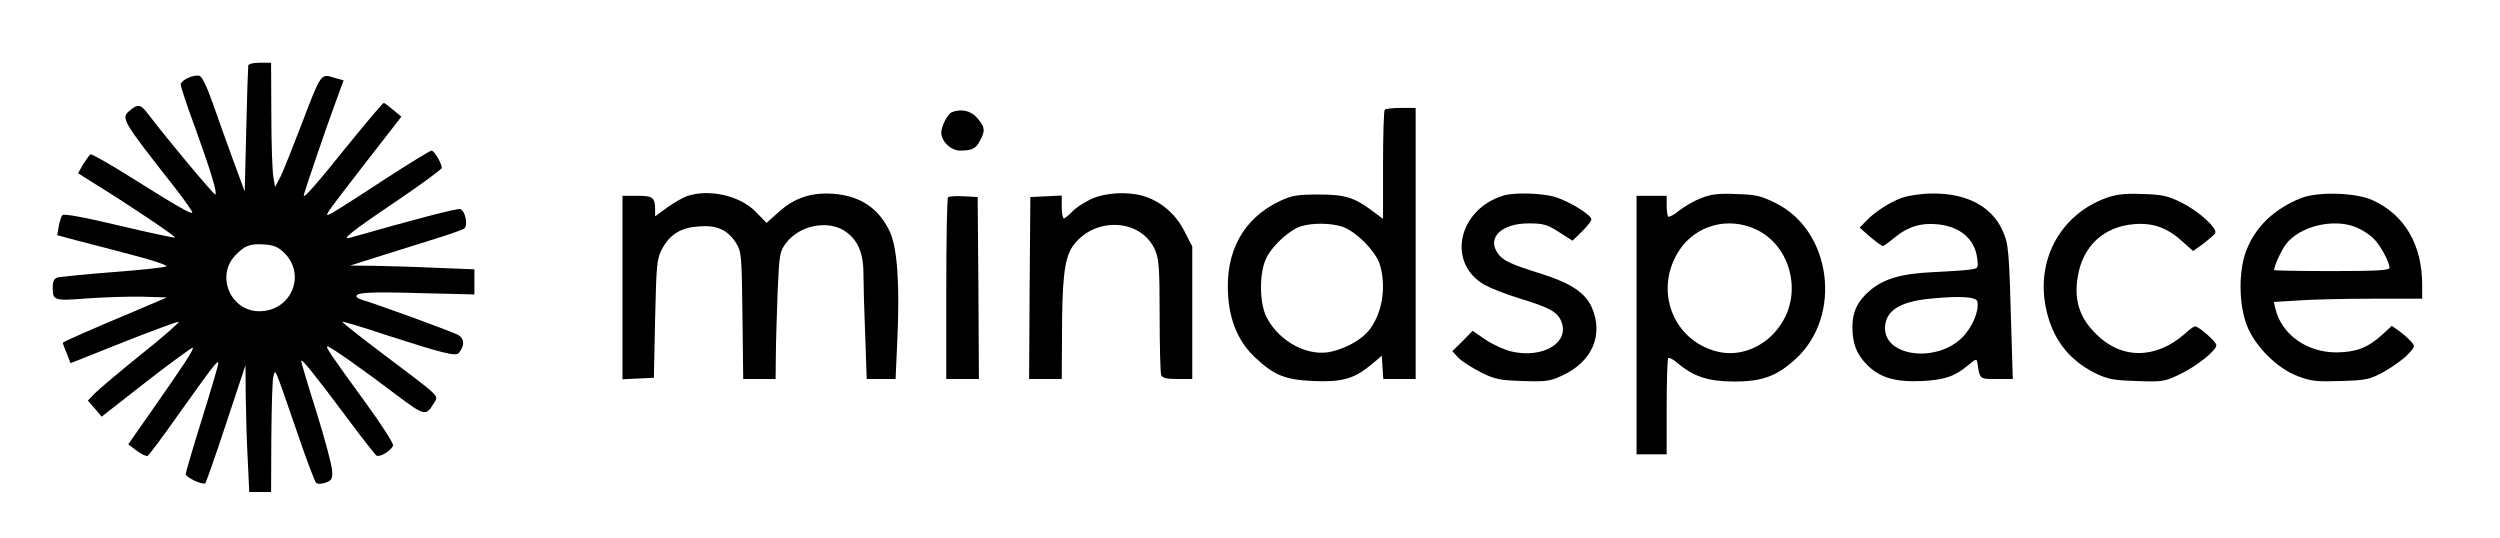
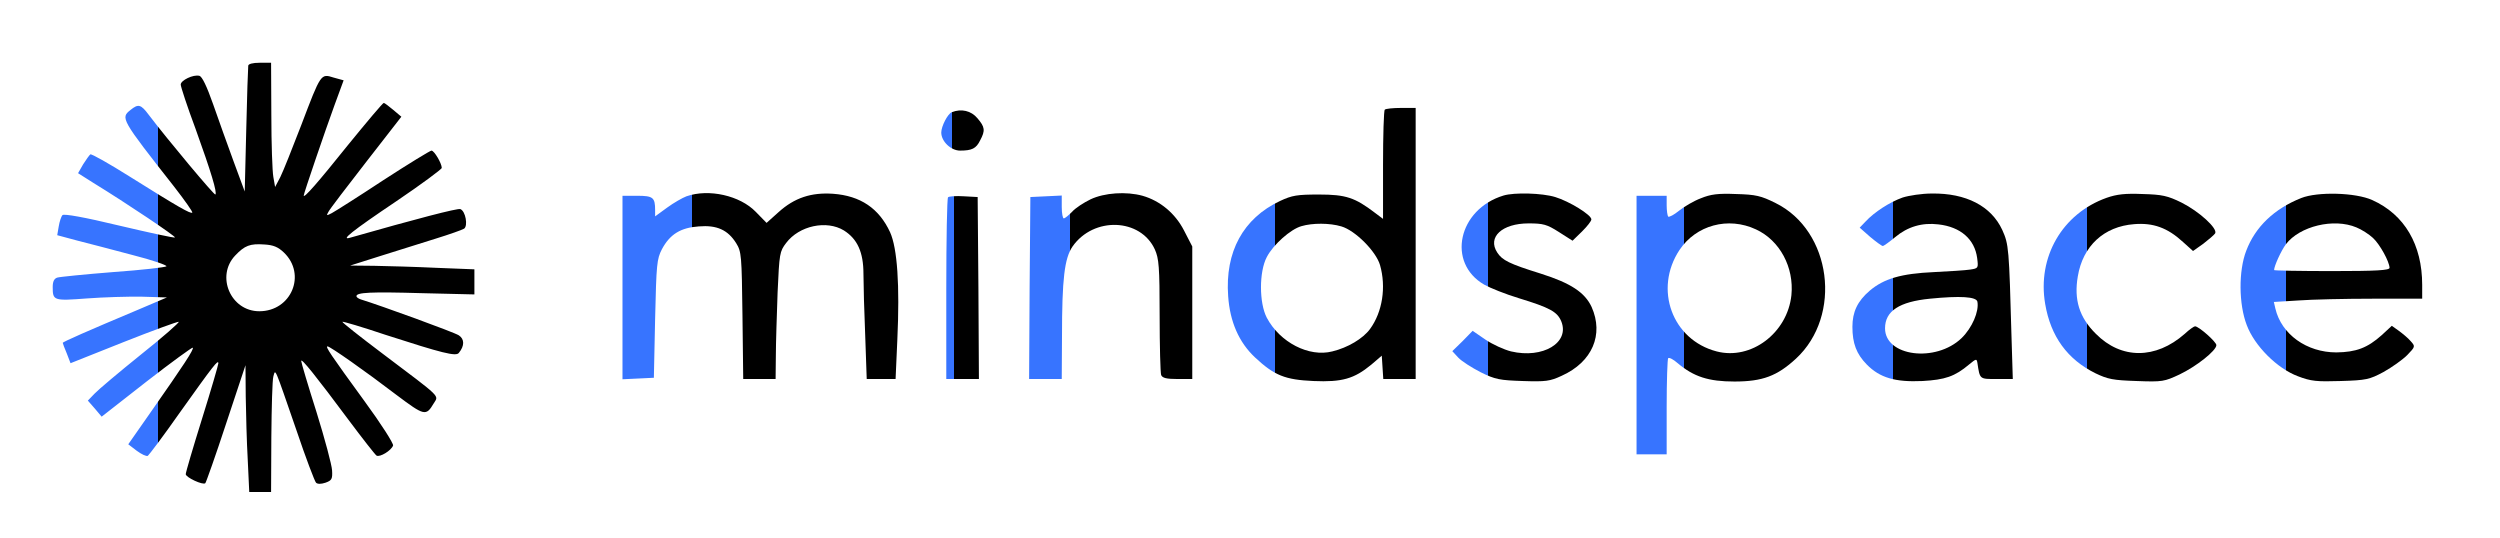
<svg xmlns="http://www.w3.org/2000/svg" version="1.0" width="996pt" height="214pt" viewBox="0 0 996 214" preserveAspectRatio="xMidYMid meet">
-   <g transform="translate(0,214) scale(0.1,-0.1)" fill="#000000" stroke="none">
+   <defs>
+     <linearGradient id="logoGradient" x1="0%" y1="0%" x2="100%" y2="0%">
+       <stop offset="0%" stop-color="#3774FF" />
+       <stop offset="25%" stop-color="#3774FF" />
+       <stop offset="25%" stop-color="#000000" />
+       <stop offset="100%" stop-color="#000000" />
+     </linearGradient>
+   </defs>
+   <g transform="translate(0,214) scale(0.1,-0.1)" fill="url(#logoGradient)" stroke="none">
    <path d="M989 1878 c-1 -7 -5 -123 -8 -257 l-6 -244 -44 119 c-24 65 -61 169 -82 229 -25 71 -44 111 -55 113 -24 6 -74 -18 -74 -35 0 -8 26 -88 59 -176 62 -172 87 -255 79 -262 -4 -4 -189 217 -265 317 -32 43 -42 45 -73 20 -40 -32 -39 -35 174 -306 42 -54 75 -101 72 -103 -6 -6 -54 21 -250 144 -81 51 -152 91 -156 88 -4 -3 -17 -21 -29 -40 l-20 -35 60 -38 c137 -84 330 -214 326 -218 -2 -3 -102 19 -221 47 -141 34 -221 48 -227 42 -5 -5 -12 -26 -15 -45 l-6 -35 78 -21 c44 -11 143 -37 222 -58 79 -20 139 -41 135 -45 -4 -4 -100 -15 -213 -23 -113 -9 -213 -19 -222 -22 -12 -4 -18 -15 -18 -37 0 -55 3 -56 136 -46 66 5 165 8 220 7 l99 -3 -115 -49 c-200 -84 -300 -128 -300 -132 0 -2 7 -21 16 -42 l15 -39 211 84 c116 46 215 82 220 81 4 -2 -63 -61 -151 -131 -87 -70 -170 -140 -184 -155 l-27 -28 28 -32 27 -32 179 140 c99 77 182 137 184 135 6 -6 -38 -72 -164 -252 l-93 -133 34 -26 c19 -14 38 -23 44 -20 5 4 62 79 125 169 139 195 155 215 156 200 0 -6 -29 -106 -65 -221 -36 -115 -65 -214 -65 -221 0 -13 69 -45 78 -36 3 3 41 110 83 238 l77 232 1 -125 c1 -69 4 -182 8 -252 l6 -128 44 0 43 0 1 218 c1 119 4 228 8 242 9 31 2 46 92 -214 37 -110 73 -204 78 -209 6 -6 20 -6 38 0 25 9 28 15 26 49 -1 21 -29 126 -62 232 -34 107 -61 198 -61 204 0 13 60 -62 188 -234 56 -75 107 -140 112 -143 13 -8 59 20 66 40 3 7 -48 87 -114 177 -137 188 -157 218 -147 218 10 0 151 -99 274 -193 112 -84 118 -86 149 -34 20 33 35 18 -205 199 -89 67 -161 124 -159 126 2 2 80 -21 172 -52 226 -73 281 -87 292 -72 23 28 23 55 0 70 -18 12 -309 118 -390 143 -10 3 -18 9 -18 13 0 15 56 18 261 12 l209 -5 0 50 0 50 -152 6 c-83 4 -194 7 -247 8 l-96 1 120 38 c66 21 165 52 220 69 55 17 106 35 114 40 16 11 6 70 -15 78 -11 4 -176 -39 -439 -114 -40 -12 5 25 185 146 99 67 180 127 180 132 0 18 -30 69 -41 69 -5 0 -92 -53 -192 -118 -100 -66 -192 -124 -205 -131 -21 -11 -23 -11 -13 6 5 10 73 99 150 198 l140 180 -32 27 c-18 15 -35 28 -38 28 -4 0 -67 -75 -142 -167 -121 -151 -177 -215 -177 -202 0 8 85 257 123 361 l36 98 -40 11 c-51 16 -50 18 -129 -190 -35 -91 -72 -184 -83 -206 l-21 -40 -7 40 c-4 22 -8 133 -8 248 l-1 207 -45 0 c-29 0 -46 -5 -46 -12z m142 -744 c91 -87 30 -234 -98 -234 -114 0 -174 140 -96 222 38 40 59 48 116 44 36 -2 55 -10 78 -32z" />
    <path d="M5517 1703 c-4 -3 -7 -103 -7 -221 l0 -214 -32 24 c-80 61 -116 73 -223 73 -87 0 -107 -3 -156 -26 -146 -69 -219 -202 -206 -379 7 -102 43 -184 107 -244 77 -72 120 -89 233 -94 114 -5 162 9 230 65 l42 36 3 -47 3 -46 65 0 64 0 0 540 0 540 -58 0 c-32 0 -62 -3 -65 -7z m-173 -465 c55 -16 138 -99 154 -154 25 -87 10 -187 -40 -255 -28 -38 -88 -74 -150 -89 -93 -24 -209 36 -261 134 -31 59 -31 184 0 242 26 50 95 111 138 123 44 13 112 13 159 -1z" />
    <path d="M3792 1693 c-16 -6 -42 -56 -42 -81 0 -35 38 -72 75 -72 47 0 64 8 80 41 21 39 19 53 -11 88 -25 30 -64 39 -102 24z" />
    <path d="M2735 1358 c-16 -6 -51 -26 -77 -45 l-48 -35 0 25 c0 50 -8 57 -71 57 l-59 0 0 -365 0 -366 63 3 62 3 5 235 c5 219 7 238 27 277 32 60 75 86 147 91 72 6 116 -14 149 -67 21 -34 22 -48 25 -288 l3 -253 65 0 64 0 1 93 c0 50 4 164 7 253 7 154 8 162 34 196 52 69 161 92 230 50 54 -34 78 -87 78 -173 0 -41 3 -152 7 -246 l6 -173 58 0 57 0 7 157 c10 217 0 364 -29 428 -44 95 -118 145 -227 153 -87 6 -154 -16 -217 -73 l-48 -43 -43 44 c-63 65 -187 93 -276 62z" />
    <path d="M4345 1346 c-27 -13 -61 -35 -74 -50 -14 -14 -28 -26 -33 -26 -4 0 -8 20 -8 45 l0 46 -62 -3 -63 -3 -3 -362 -2 -363 65 0 65 0 1 168 c0 232 10 313 42 360 84 120 271 113 328 -12 16 -36 19 -68 19 -263 0 -122 3 -228 6 -237 5 -12 21 -16 65 -16 l59 0 0 264 0 264 -33 64 c-35 68 -95 118 -165 138 -65 18 -152 12 -207 -14z" />
    <path d="M5990 1361 c-181 -55 -227 -268 -77 -355 23 -13 85 -38 138 -54 124 -38 153 -54 169 -92 35 -85 -73 -150 -200 -120 -28 7 -74 28 -102 47 l-51 35 -40 -41 -41 -40 24 -26 c13 -14 54 -40 89 -58 58 -29 77 -32 168 -35 91 -3 108 -1 155 21 122 55 168 164 119 274 -27 58 -83 95 -203 133 -125 39 -153 53 -173 84 -40 61 19 116 125 116 58 0 73 -4 120 -34 l55 -35 38 37 c20 20 37 41 37 48 0 18 -88 72 -144 89 -52 16 -163 19 -206 6z" />
    <path d="M6776 1350 c-27 -10 -66 -33 -86 -49 -21 -17 -40 -27 -44 -24 -3 4 -6 24 -6 45 l0 38 -60 0 -60 0 0 -515 0 -515 60 0 60 0 0 188 c0 104 3 192 6 195 4 4 21 -5 38 -20 64 -54 123 -73 226 -73 112 0 170 22 245 91 186 172 142 510 -81 620 -58 29 -79 34 -158 36 -72 3 -101 -1 -140 -17z m220 -124 c95 -44 152 -151 141 -262 -16 -151 -161 -260 -298 -224 -177 46 -251 248 -148 404 66 99 194 134 305 82z" />
    <path d="M7580 1353 c-51 -18 -113 -58 -148 -96 l-23 -24 42 -37 c24 -20 46 -36 50 -36 4 0 26 16 49 35 50 42 108 59 173 51 88 -10 144 -59 154 -134 5 -40 5 -41 -28 -46 -19 -3 -83 -7 -144 -10 -131 -6 -199 -26 -256 -74 -49 -42 -69 -85 -69 -144 0 -66 16 -108 57 -150 52 -53 113 -71 222 -66 90 5 129 18 186 66 28 23 30 24 33 6 10 -66 8 -64 77 -64 l64 0 -5 163 c-10 361 -11 373 -37 431 -44 95 -144 147 -281 145 -39 0 -91 -8 -116 -16z m298 -415 c7 -39 -21 -104 -63 -145 -103 -99 -305 -73 -305 39 0 69 57 106 179 118 121 12 185 8 189 -12z" />
    <path d="M8393 1352 c-177 -63 -277 -236 -245 -423 22 -130 89 -221 200 -276 50 -24 71 -28 165 -31 102 -4 110 -2 170 26 67 32 147 95 147 117 0 13 -70 75 -85 75 -4 0 -23 -13 -41 -30 -116 -102 -253 -102 -354 0 -66 65 -88 136 -72 229 20 121 104 199 225 208 75 6 132 -14 194 -71 l40 -36 41 29 c22 17 43 35 47 41 12 19 -64 88 -134 123 -55 27 -77 32 -155 34 -69 3 -103 -1 -143 -15z" />
    <path d="M9168 1351 c-108 -43 -183 -115 -219 -210 -31 -80 -30 -213 2 -296 31 -83 121 -173 204 -204 52 -20 75 -22 170 -19 102 3 115 6 171 36 34 19 76 49 94 67 33 34 33 35 14 56 -10 12 -32 30 -47 41 l-28 20 -40 -37 c-57 -51 -102 -68 -181 -69 -118 0 -219 72 -243 175 l-6 26 98 6 c54 4 187 7 296 7 l197 0 0 55 c0 160 -70 280 -199 338 -66 30 -218 34 -283 8z m220 -117 c20 -8 50 -27 66 -42 28 -26 65 -94 66 -119 0 -10 -53 -13 -230 -13 -126 0 -230 2 -230 4 0 16 28 77 47 103 55 72 191 105 281 67z" />
    <path d="M3777 1354 c-4 -4 -7 -169 -7 -366 l0 -358 65 0 65 0 -2 363 -3 362 -55 3 c-31 2 -59 0 -63 -4z" />
  </g>
</svg>
